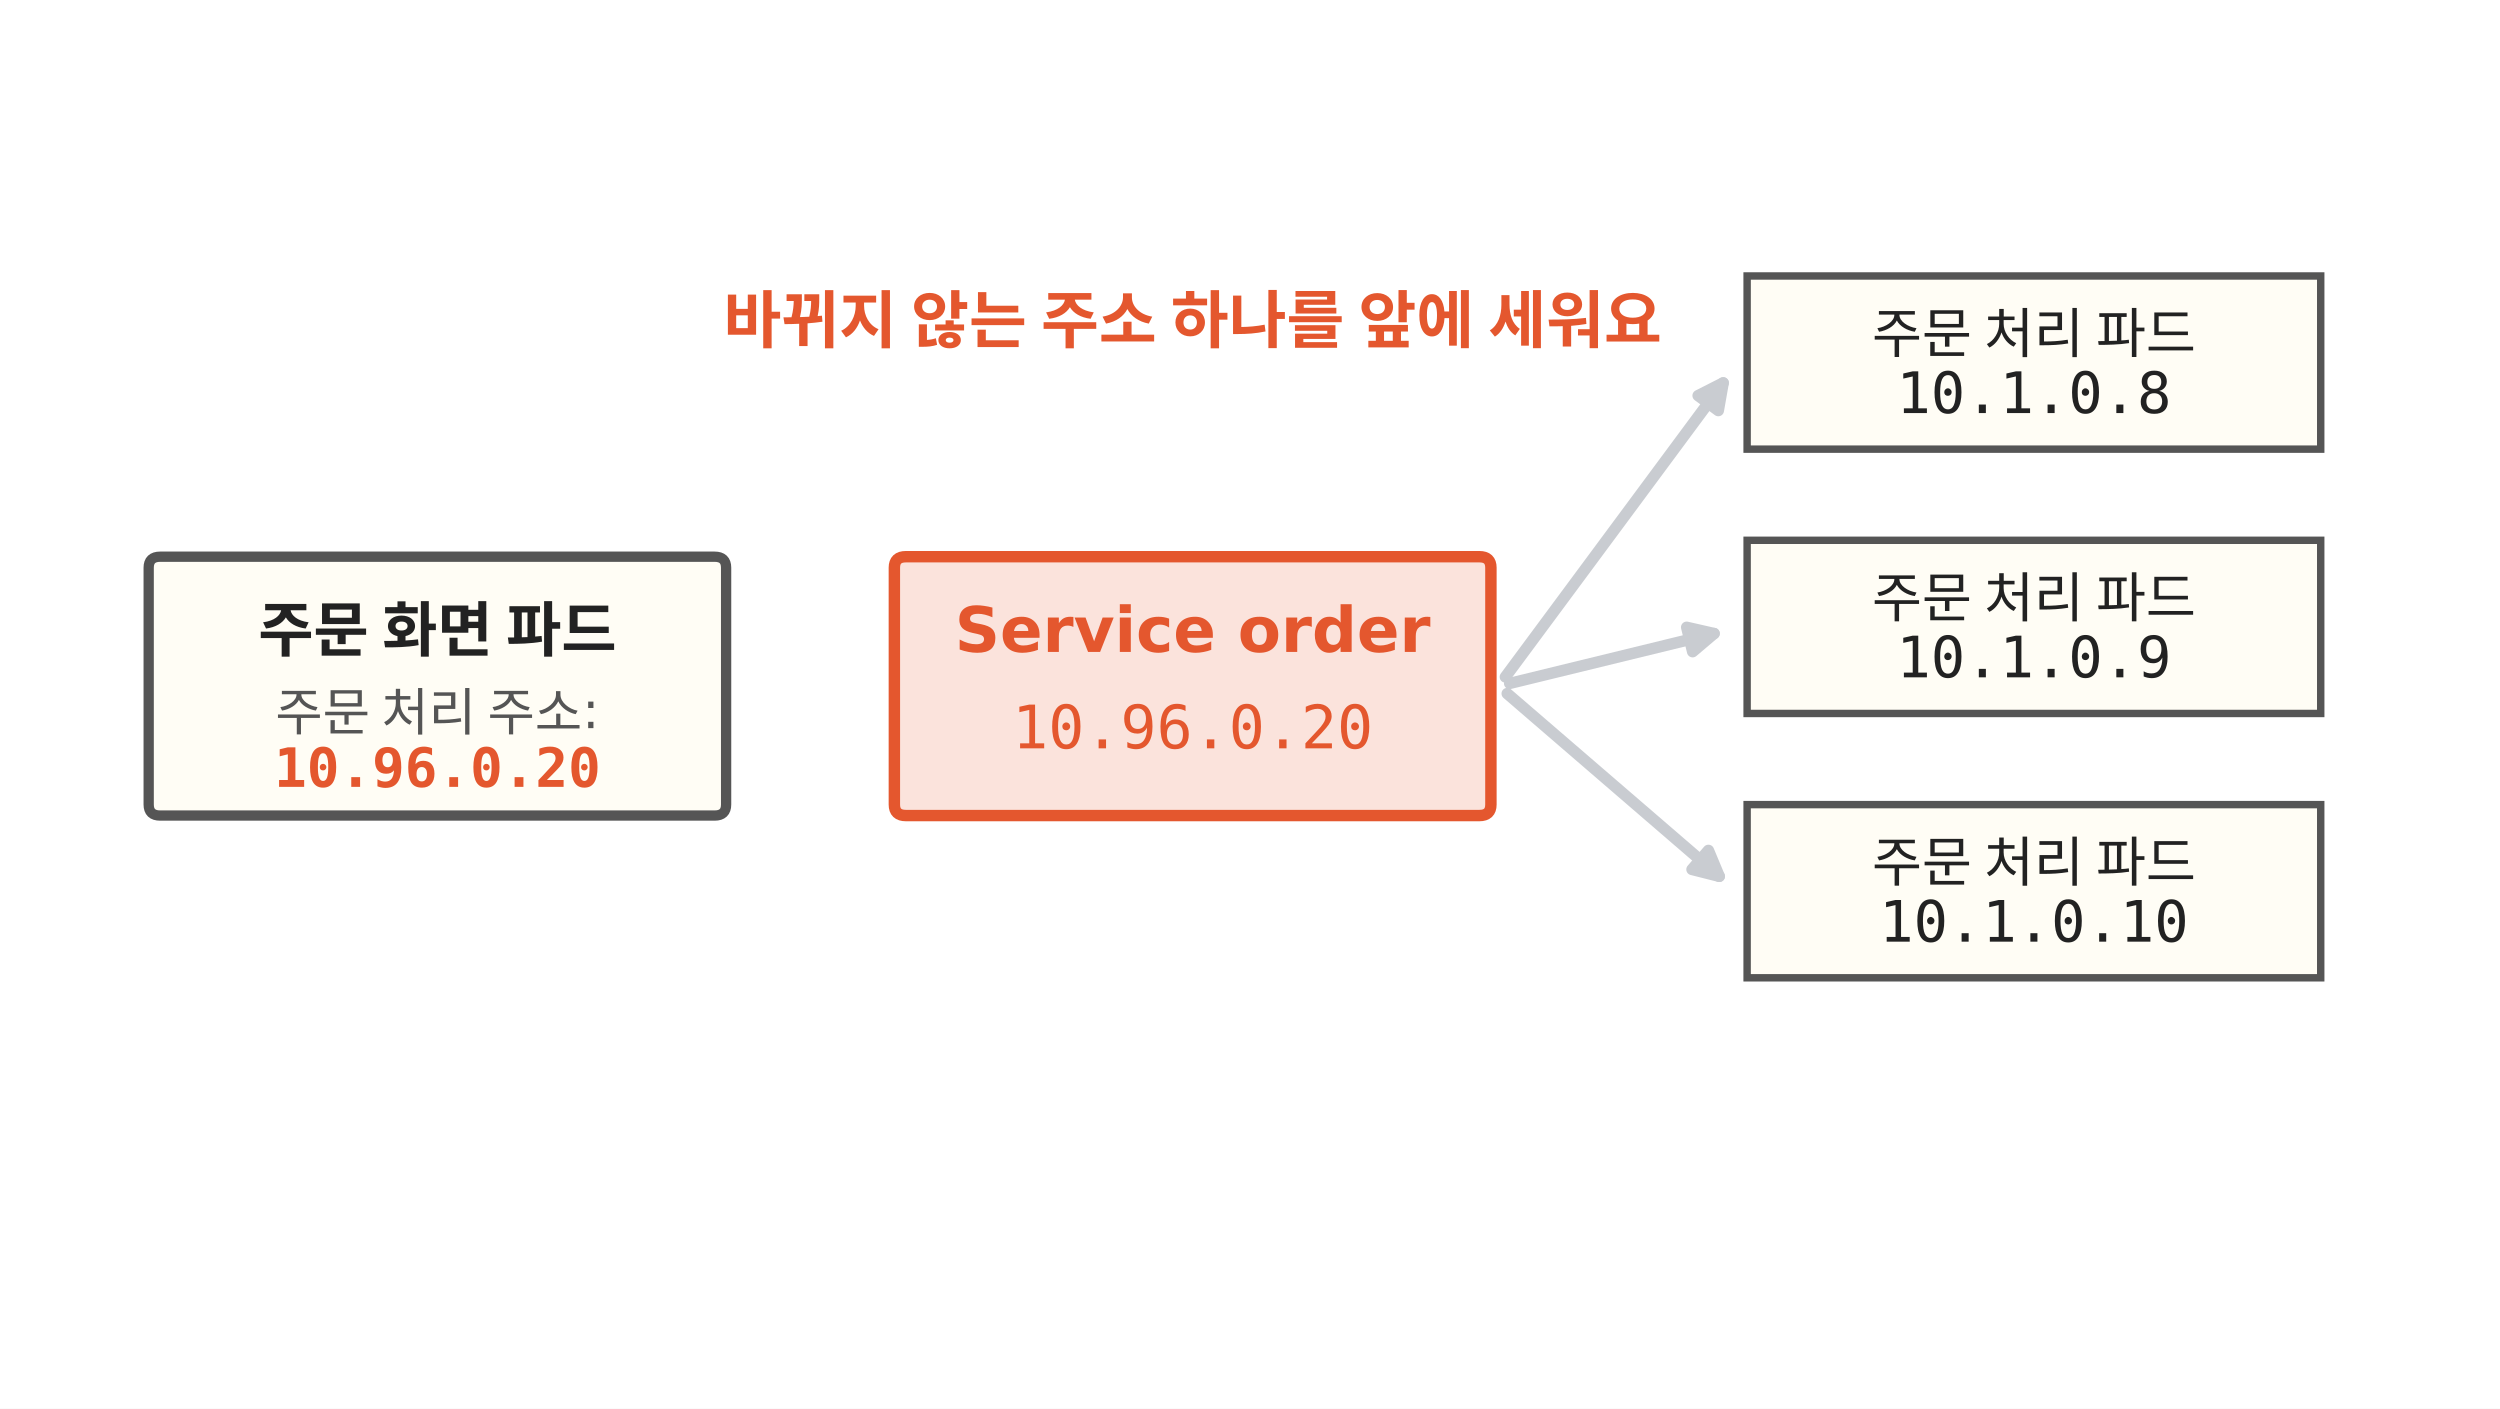
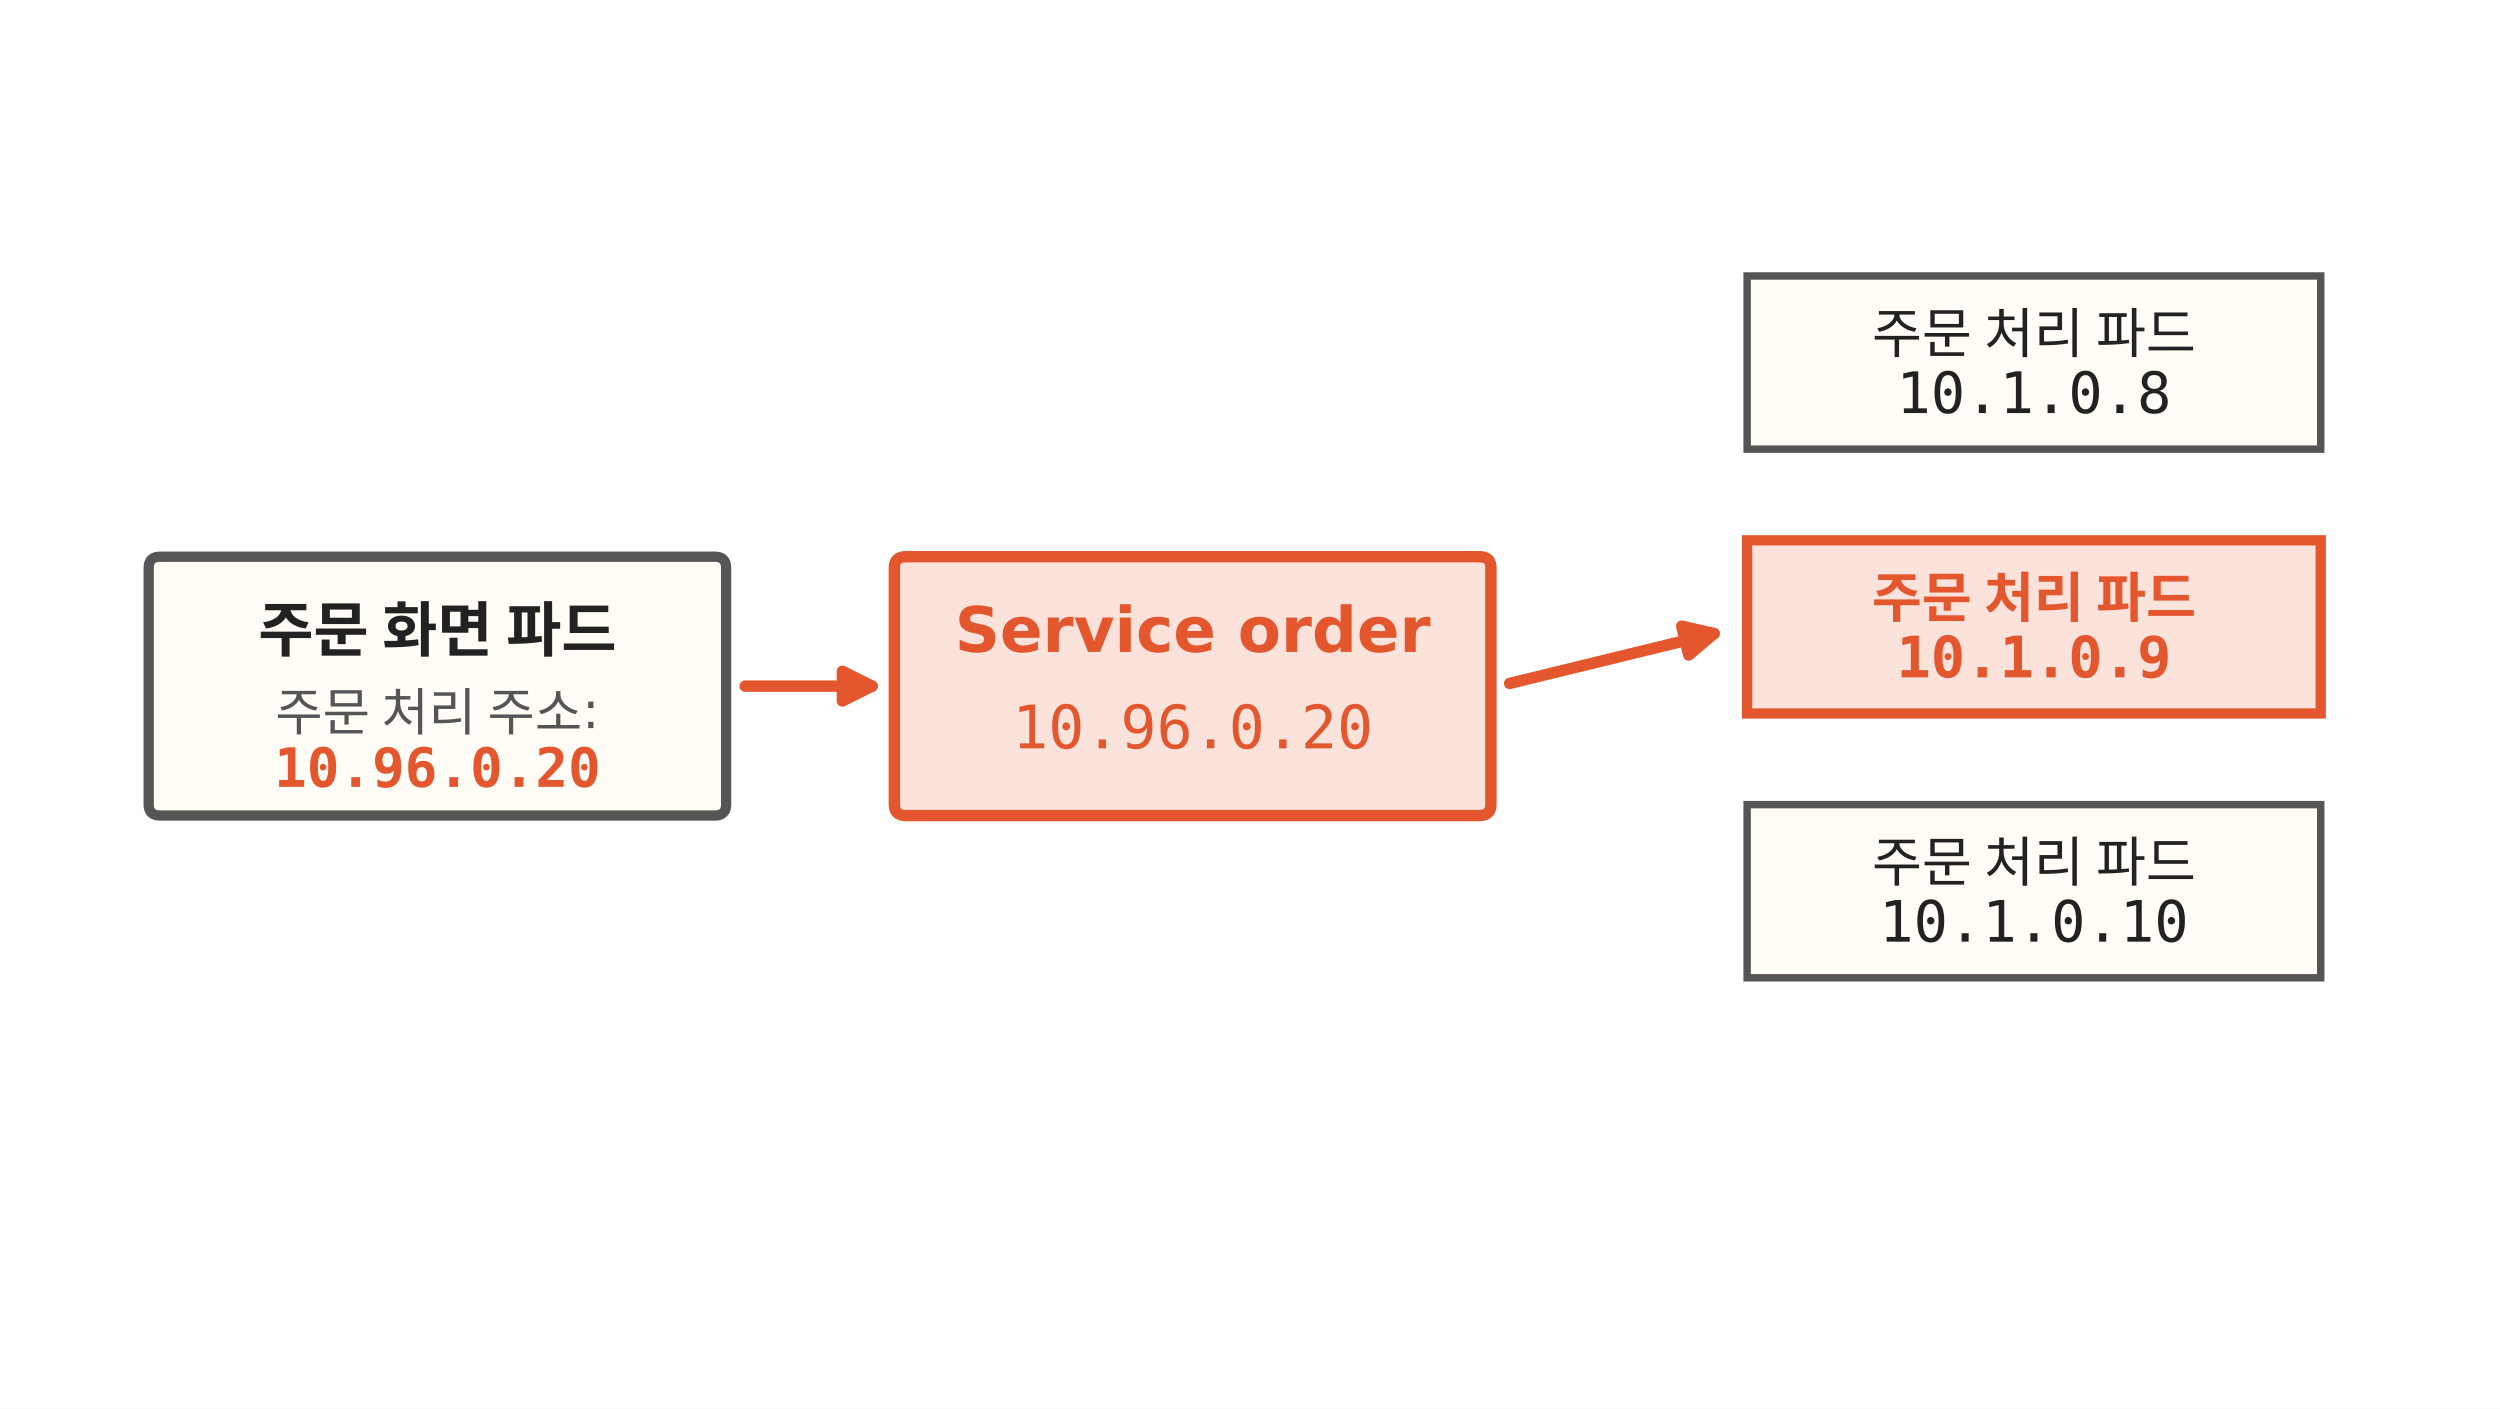
<svg xmlns="http://www.w3.org/2000/svg" width="437.76pt" height="246.672pt" viewBox="0 0 437.76 246.672" version="1.1">
  <defs>
    <style type="text/css">*{stroke-linejoin: round; stroke-linecap: butt}</style>
  </defs>
  <g id="figure_1">
    <g id="patch_1">
      <path d="M 0 246.672  L 437.76 246.672  L 437.76 0  L 0 0  z " style="fill: #ffffff" />
    </g>
    <g id="axes_1">
      <g id="patch_2">
-         <path d="M 18 228.672  L 419.76 228.672  L 419.76 18  L 18 18  L 18 228.672  z " clip-path="url(#p1b4daed4b0)" style="fill: none" />
+         <path d="M 18 228.672  L 419.76 228.672  L 419.76 18  L 18 18  L 18 228.672  z " clip-path="url(#p89003d33f6)" style="fill: none" />
      </g>
      <g id="patch_3">
-         <path d="M 28.044 142.807  L 125.136 142.807  Q 127.145 142.807 127.145 140.892  L 127.145 99.396  Q 127.145 97.481 125.136 97.481  L 28.044 97.481  Q 26.035 97.481 26.035 99.396  L 26.035 140.892  Q 26.035 142.807 28.044 142.807  z " clip-path="url(#p1b4daed4b0)" style="fill: #fffdf5; stroke: #555555; stroke-width: 1.8; stroke-linejoin: miter" />
+         <path d="M 28.044 142.807  L 125.136 142.807  Q 127.145 142.807 127.145 140.892  L 127.145 99.396  Q 127.145 97.481 125.136 97.481  L 28.044 97.481  Q 26.035 97.481 26.035 99.396  L 26.035 140.892  Q 26.035 142.807 28.044 142.807  z " clip-path="url(#p89003d33f6)" style="fill: #fffdf5; stroke: #555555; stroke-width: 1.8; stroke-linejoin: miter" />
      </g>
      <g id="patch_4">
-         <path d="M 158.616 142.807  L 259.056 142.807  Q 261.065 142.807 261.065 140.892  L 261.065 99.396  Q 261.065 97.481 259.056 97.481  L 158.616 97.481  Q 156.607 97.481 156.607 99.396  L 156.607 140.892  Q 156.607 142.807 158.616 142.807  z " clip-path="url(#p1b4daed4b0)" style="fill: #fbe3dc; stroke: #e4572e; stroke-width: 2; stroke-linejoin: miter" />
+         <path d="M 158.616 142.807  L 259.056 142.807  Q 261.065 142.807 261.065 140.892  L 261.065 99.396  Q 261.065 97.481 259.056 97.481  L 158.616 97.481  Q 156.607 97.481 156.607 99.396  L 156.607 140.892  Q 156.607 142.807 158.616 142.807  z " clip-path="url(#p89003d33f6)" style="fill: #fbe3dc; stroke: #e4572e; stroke-width: 2; stroke-linejoin: miter" />
      </g>
      <g id="patch_5">
-         <path d="M 305.928 78.648  L 406.368 78.648  L 406.368 48.324  L 305.928 48.324  z " clip-path="url(#p1b4daed4b0)" style="fill: #fffdf5; stroke: #555555; stroke-width: 1.3; stroke-linejoin: miter" />
+         <path d="M 305.928 78.648  L 406.368 78.648  L 406.368 48.324  L 305.928 48.324  z " clip-path="url(#p89003d33f6)" style="fill: #fffdf5; stroke: #555555; stroke-width: 1.3; stroke-linejoin: miter" />
      </g>
      <g id="patch_6">
-         <path d="M 305.928 124.932  L 406.368 124.932  L 406.368 94.608  L 305.928 94.608  z " clip-path="url(#p1b4daed4b0)" style="fill: #fffdf5; stroke: #555555; stroke-width: 1.3; stroke-linejoin: miter" />
+         <path d="M 305.928 124.932  L 406.368 124.932  L 406.368 94.608  L 305.928 94.608  z " clip-path="url(#p89003d33f6)" style="fill: #fbe3dc; stroke: #e4572e; stroke-width: 1.8; stroke-linejoin: miter" />
      </g>
      <g id="patch_7">
-         <path d="M 305.928 171.216  L 406.368 171.216  L 406.368 140.892  L 305.928 140.892  z " clip-path="url(#p1b4daed4b0)" style="fill: #fffdf5; stroke: #555555; stroke-width: 1.3; stroke-linejoin: miter" />
+         <path d="M 305.928 171.216  L 406.368 171.216  L 406.368 140.892  L 305.928 140.892  z " clip-path="url(#p89003d33f6)" style="fill: #fffdf5; stroke: #555555; stroke-width: 1.3; stroke-linejoin: miter" />
      </g>
      <g id="patch_8">
-         <path d="M 263.597 118.534  Q 283.331 91.892 301.734 67.047  " clip-path="url(#p1b4daed4b0)" style="fill: none; stroke: #c9ccd1; stroke-width: 2; stroke-linecap: round" />
-         <path d="M 297.348 69.273  L 301.734 67.047  L 300.883 71.892  z " clip-path="url(#p1b4daed4b0)" style="fill: #c9ccd1; stroke: #c9ccd1; stroke-width: 2; stroke-linecap: round" />
+         <path d="M 130.481 120.144  Q 142.712 120.144 152.707 120.144  " clip-path="url(#p89003d33f6)" style="fill: none; stroke: #e4572e; stroke-width: 2; stroke-linecap: round" />
+         <path d="M 147.507 117.544  L 152.707 120.144  L 147.507 122.744  z " clip-path="url(#p89003d33f6)" style="fill: #e4572e; stroke: #e4572e; stroke-width: 2; stroke-linecap: round" />
      </g>
      <g id="patch_9">
-         <path d="M 264.348 119.67  Q 283.33 115.036 300.14 110.934  " clip-path="url(#p1b4daed4b0)" style="fill: none; stroke: #c9ccd1; stroke-width: 2; stroke-linecap: round" />
-         <path d="M 295.344 109.84  L 300.14 110.934  L 296.388 114.114  z " clip-path="url(#p1b4daed4b0)" style="fill: #c9ccd1; stroke: #c9ccd1; stroke-width: 2; stroke-linecap: round" />
-       </g>
-       <g id="patch_10">
-         <path d="M 263.919 121.449  Q 283.329 138.179 301.046 153.449  " clip-path="url(#p1b4daed4b0)" style="fill: none; stroke: #c9ccd1; stroke-width: 2; stroke-linecap: round" />
-         <path d="M 299.15 148.91  L 301.046 153.449  L 296.277 152.243  z " clip-path="url(#p1b4daed4b0)" style="fill: #c9ccd1; stroke: #c9ccd1; stroke-width: 2; stroke-linecap: round" />
+         <path d="M 264.348 119.67  Q 283.33 115.036 300.14 110.934  " clip-path="url(#p89003d33f6)" style="fill: none; stroke: #e4572e; stroke-width: 2; stroke-linecap: round" />
+         <path d="M 294.472 109.641  L 300.14 110.934  L 295.705 114.692  z " clip-path="url(#p89003d33f6)" style="fill: #e4572e; stroke: #e4572e; stroke-width: 2; stroke-linecap: round" />
      </g>
      <g id="text_1">
        <text style="fill: #222222; font: 700 10.5px 'Apple SD Gothic Neo', 'Noto Sans KR', 'Malgun Gothic', 'DejaVu Sans', 'Bitstream Vera Sans', 'Computer Modern Sans Serif', 'Lucida Grande', 'Verdana', 'Geneva', 'Lucid', 'Arial', 'Helvetica', 'Avant Garde', sans-serif; text-anchor: middle" x="76.59" y="114.044" transform="rotate(-0 76.59 114.0445)">주문 화면 파드</text>
      </g>
      <g id="text_2">
        <text style="fill: #555555; font: 9px 'Apple SD Gothic Neo', 'Noto Sans KR', 'Malgun Gothic', 'DejaVu Sans', 'Bitstream Vera Sans', 'Computer Modern Sans Serif', 'Lucida Grande', 'Verdana', 'Geneva', 'Lucid', 'Arial', 'Helvetica', 'Avant Garde', sans-serif; text-anchor: middle" x="76.59" y="127.912" transform="rotate(-0 76.59 127.9118)">주문 처리 주소:</text>
      </g>
      <g id="text_3">
        <text style="fill: #e4572e; font: 700 9.5px 'Menlo', 'Apple SD Gothic Neo', 'DejaVu Sans Mono', 'Bitstream Vera Sans Mono', 'Computer Modern Typewriter', 'Andale Mono', 'Nimbus Mono L', 'Courier New', 'Courier', 'Fixed', 'Terminal', monospace; text-anchor: middle" x="76.59" y="137.781" transform="rotate(-0 76.59 137.7812)">10.96.0.20</text>
      </g>
      <g id="text_4">
        <text style="fill: #e4572e; font: 700 11px 'Apple SD Gothic Neo', 'Noto Sans KR', 'Malgun Gothic', 'DejaVu Sans', 'Bitstream Vera Sans', 'Computer Modern Sans Serif', 'Lucida Grande', 'Verdana', 'Geneva', 'Lucid', 'Arial', 'Helvetica', 'Avant Garde', sans-serif; text-anchor: middle" x="208.836" y="114.154" transform="rotate(-0 208.836 114.1542)">Service order</text>
      </g>
      <g id="text_5">
        <text style="fill: #e4572e; font: 10.5px 'Menlo', 'Apple SD Gothic Neo', 'DejaVu Sans Mono', 'Bitstream Vera Sans Mono', 'Computer Modern Typewriter', 'Andale Mono', 'Nimbus Mono L', 'Courier New', 'Courier', 'Fixed', 'Terminal', monospace; text-anchor: middle" x="208.836" y="131.036" transform="rotate(-0 208.836 131.0361)">10.96.0.20</text>
      </g>
      <g id="text_6">
        <text style="fill: #222222; font: 9.5px 'Apple SD Gothic Neo', 'Noto Sans KR', 'Malgun Gothic', 'DejaVu Sans', 'Bitstream Vera Sans', 'Computer Modern Sans Serif', 'Lucida Grande', 'Verdana', 'Geneva', 'Lucid', 'Arial', 'Helvetica', 'Avant Garde', sans-serif; text-anchor: middle" x="356.148" y="61.78" transform="rotate(-0 356.148 61.77955)">주문 처리 파드</text>
      </g>
      <g id="text_7">
        <text style="fill: #222222; font: 10px 'Menlo', 'Apple SD Gothic Neo', 'DejaVu Sans Mono', 'Bitstream Vera Sans Mono', 'Computer Modern Typewriter', 'Andale Mono', 'Nimbus Mono L', 'Courier New', 'Courier', 'Fixed', 'Terminal', monospace; text-anchor: middle" x="356.148" y="72.324" transform="rotate(-0 356.148 72.32424)">10.1.0.8</text>
      </g>
      <g id="text_8">
-         <text style="fill: #222222; font: 9.5px 'Apple SD Gothic Neo', 'Noto Sans KR', 'Malgun Gothic', 'DejaVu Sans', 'Bitstream Vera Sans', 'Computer Modern Sans Serif', 'Lucida Grande', 'Verdana', 'Geneva', 'Lucid', 'Arial', 'Helvetica', 'Avant Garde', sans-serif; text-anchor: middle" x="356.148" y="108.064" transform="rotate(-0 356.148 108.0636)">주문 처리 파드</text>
+         <text style="fill: #e4572e; font: 700 9.5px 'Apple SD Gothic Neo', 'Noto Sans KR', 'Malgun Gothic', 'DejaVu Sans', 'Bitstream Vera Sans', 'Computer Modern Sans Serif', 'Lucida Grande', 'Verdana', 'Geneva', 'Lucid', 'Arial', 'Helvetica', 'Avant Garde', sans-serif; text-anchor: middle" x="356.148" y="108.064" transform="rotate(-0 356.148 108.0636)">주문 처리 파드</text>
      </g>
      <g id="text_9">
-         <text style="fill: #222222; font: 10px 'Menlo', 'Apple SD Gothic Neo', 'DejaVu Sans Mono', 'Bitstream Vera Sans Mono', 'Computer Modern Typewriter', 'Andale Mono', 'Nimbus Mono L', 'Courier New', 'Courier', 'Fixed', 'Terminal', monospace; text-anchor: middle" x="356.148" y="118.608" transform="rotate(-0 356.148 118.6082)">10.1.0.9</text>
+         <text style="fill: #e4572e; font: 700 10px 'Menlo', 'Apple SD Gothic Neo', 'DejaVu Sans Mono', 'Bitstream Vera Sans Mono', 'Computer Modern Typewriter', 'Andale Mono', 'Nimbus Mono L', 'Courier New', 'Courier', 'Fixed', 'Terminal', monospace; text-anchor: middle" x="356.148" y="118.608" transform="rotate(-0 356.148 118.6082)">10.1.0.9</text>
      </g>
      <g id="text_10">
        <text style="fill: #222222; font: 9.5px 'Apple SD Gothic Neo', 'Noto Sans KR', 'Malgun Gothic', 'DejaVu Sans', 'Bitstream Vera Sans', 'Computer Modern Sans Serif', 'Lucida Grande', 'Verdana', 'Geneva', 'Lucid', 'Arial', 'Helvetica', 'Avant Garde', sans-serif; text-anchor: middle" x="356.148" y="154.348" transform="rotate(-0 356.148 154.3476)">주문 처리 파드</text>
      </g>
      <g id="text_11">
        <text style="fill: #222222; font: 10px 'Menlo', 'Apple SD Gothic Neo', 'DejaVu Sans Mono', 'Bitstream Vera Sans Mono', 'Computer Modern Typewriter', 'Andale Mono', 'Nimbus Mono L', 'Courier New', 'Courier', 'Fixed', 'Terminal', monospace; text-anchor: middle" x="356.148" y="164.892" transform="rotate(-0 356.148 164.8922)">10.1.0.10</text>
      </g>
-       <g id="text_12">
-         <text style="fill: #e4572e; font: 700 11px 'Apple SD Gothic Neo', 'Noto Sans KR', 'Malgun Gothic', 'DejaVu Sans', 'Bitstream Vera Sans', 'Computer Modern Sans Serif', 'Lucida Grande', 'Verdana', 'Geneva', 'Lucid', 'Arial', 'Helvetica', 'Avant Garde', sans-serif; text-anchor: middle" x="208.836" y="60.006" transform="rotate(-0 208.836 60.00619)">바뀌지 않는 주소 하나를 앞에 세워요</text>
-       </g>
    </g>
  </g>
  <defs>
-     <clipPath id="p1b4daed4b0">
+     <clipPath id="p89003d33f6">
      <rect x="18" y="18" width="401.76" height="210.672" />
    </clipPath>
  </defs>
</svg>
